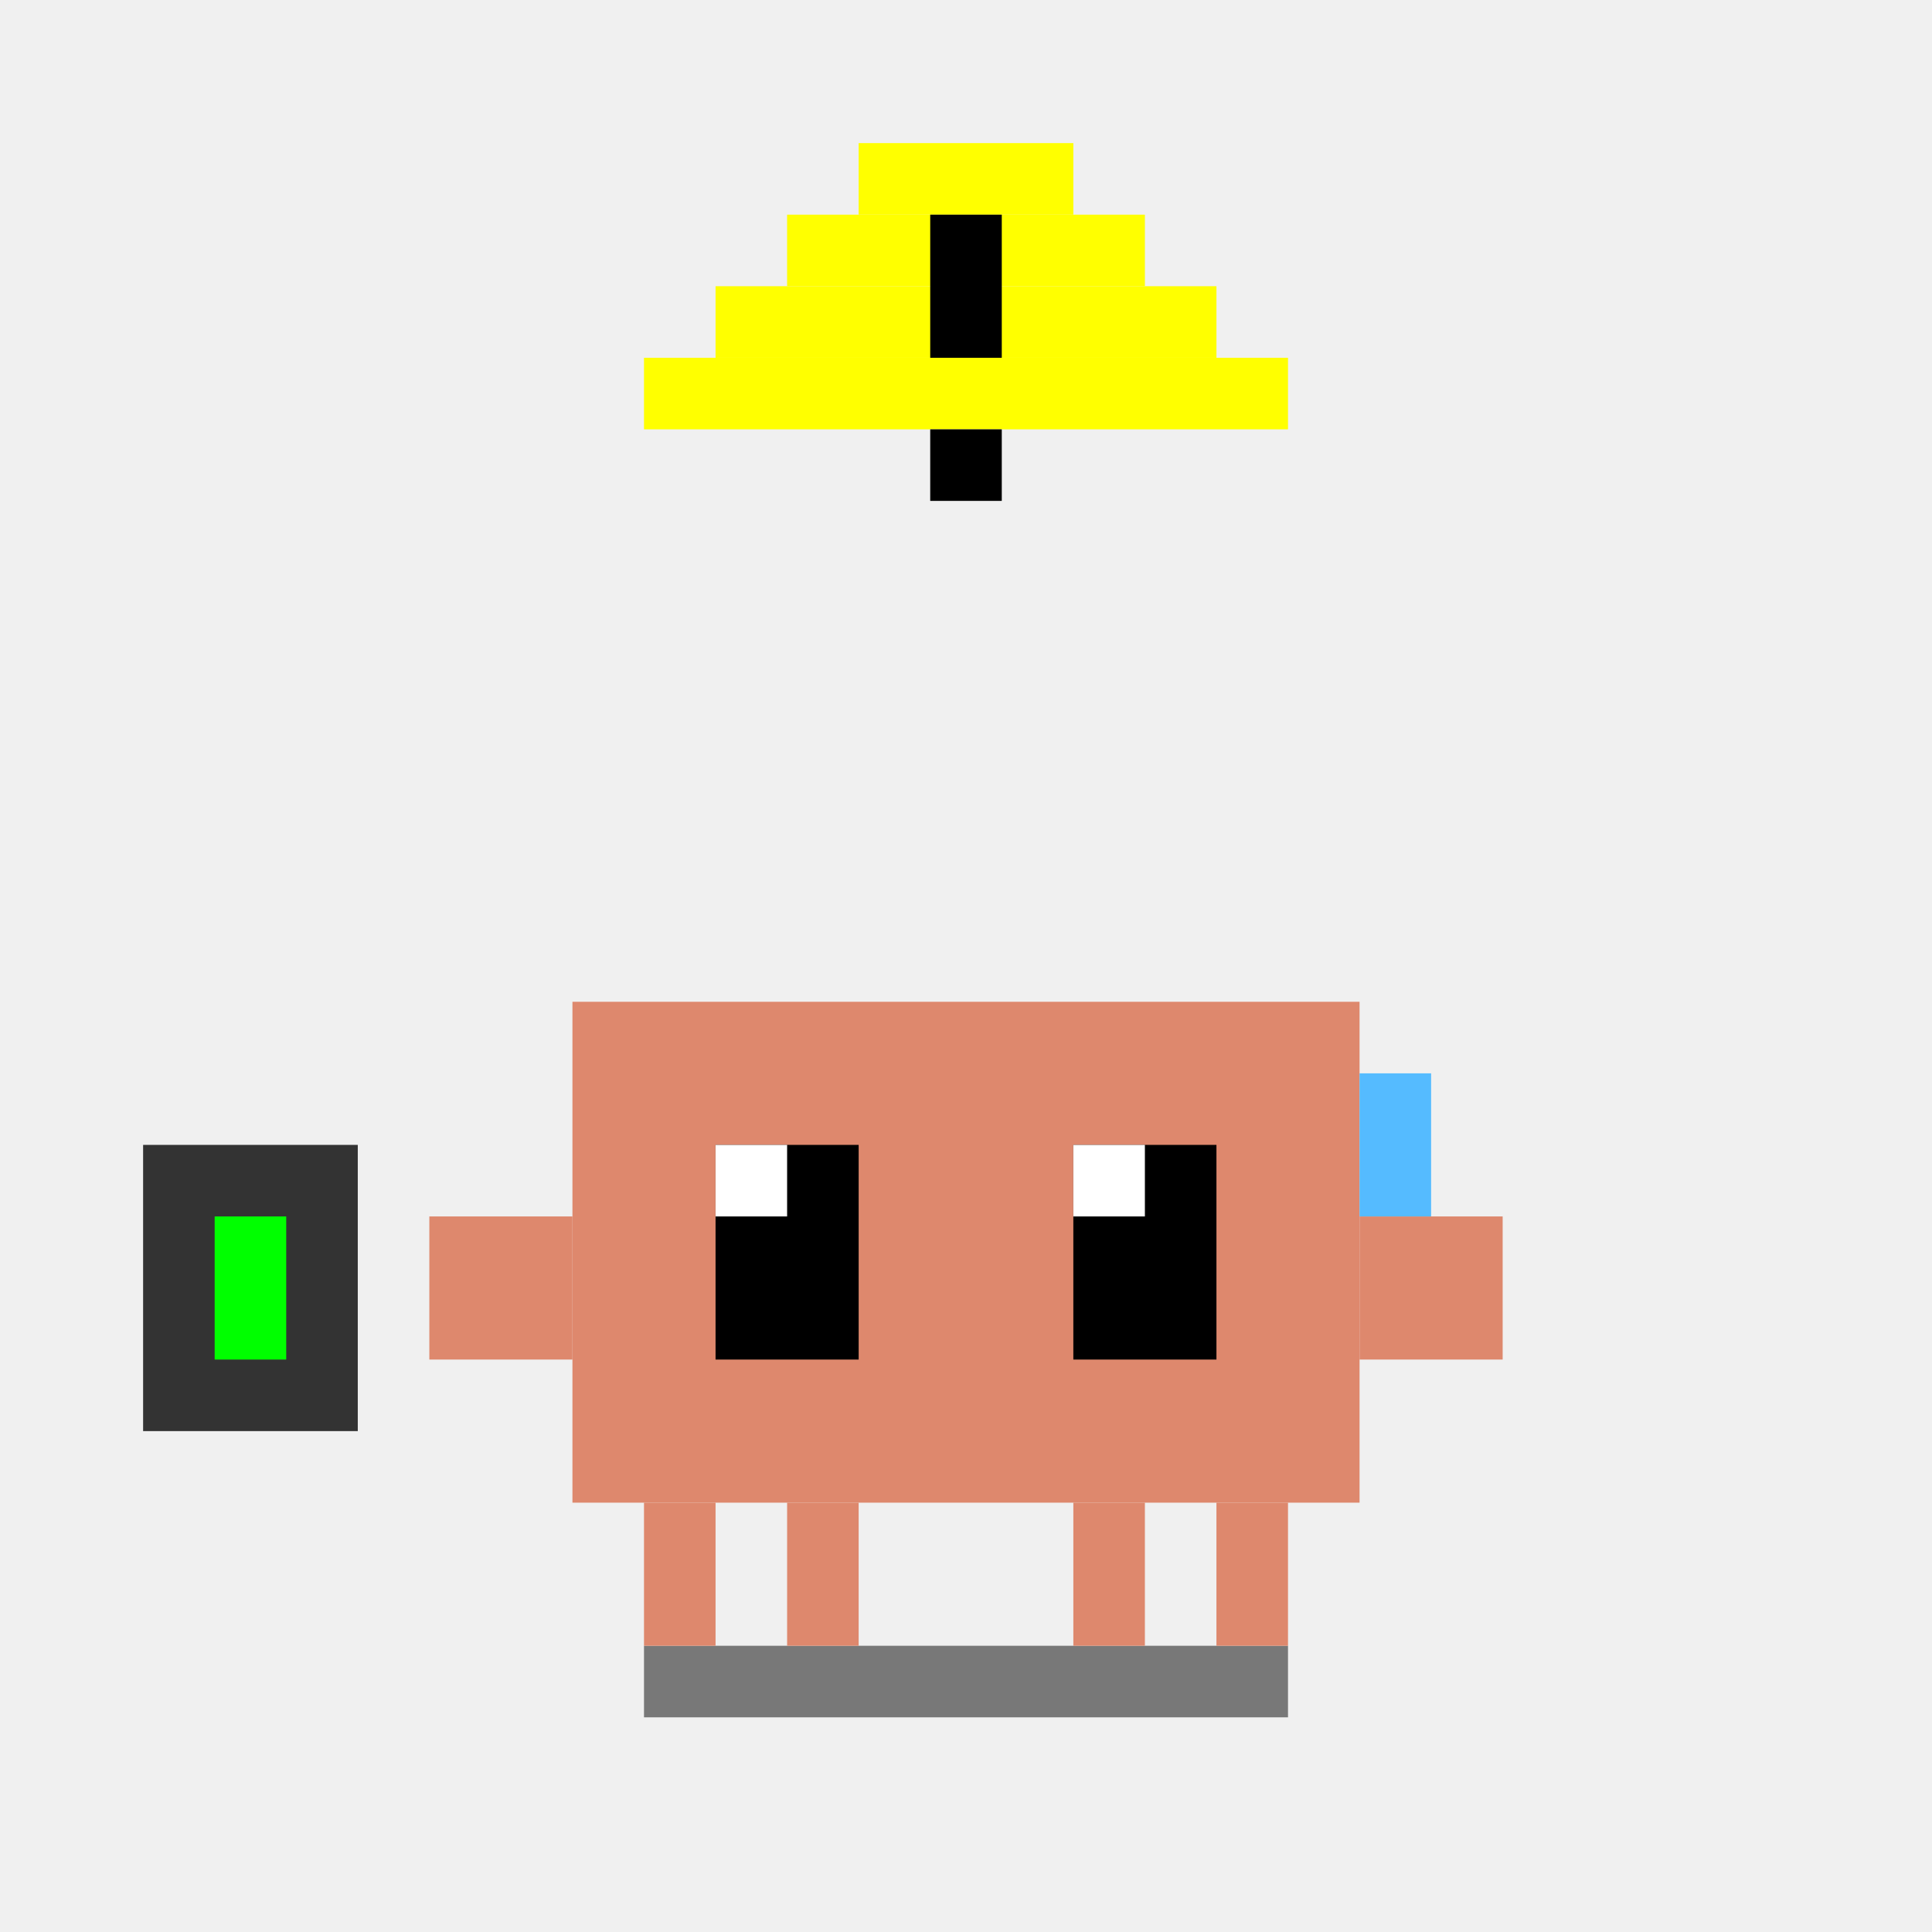
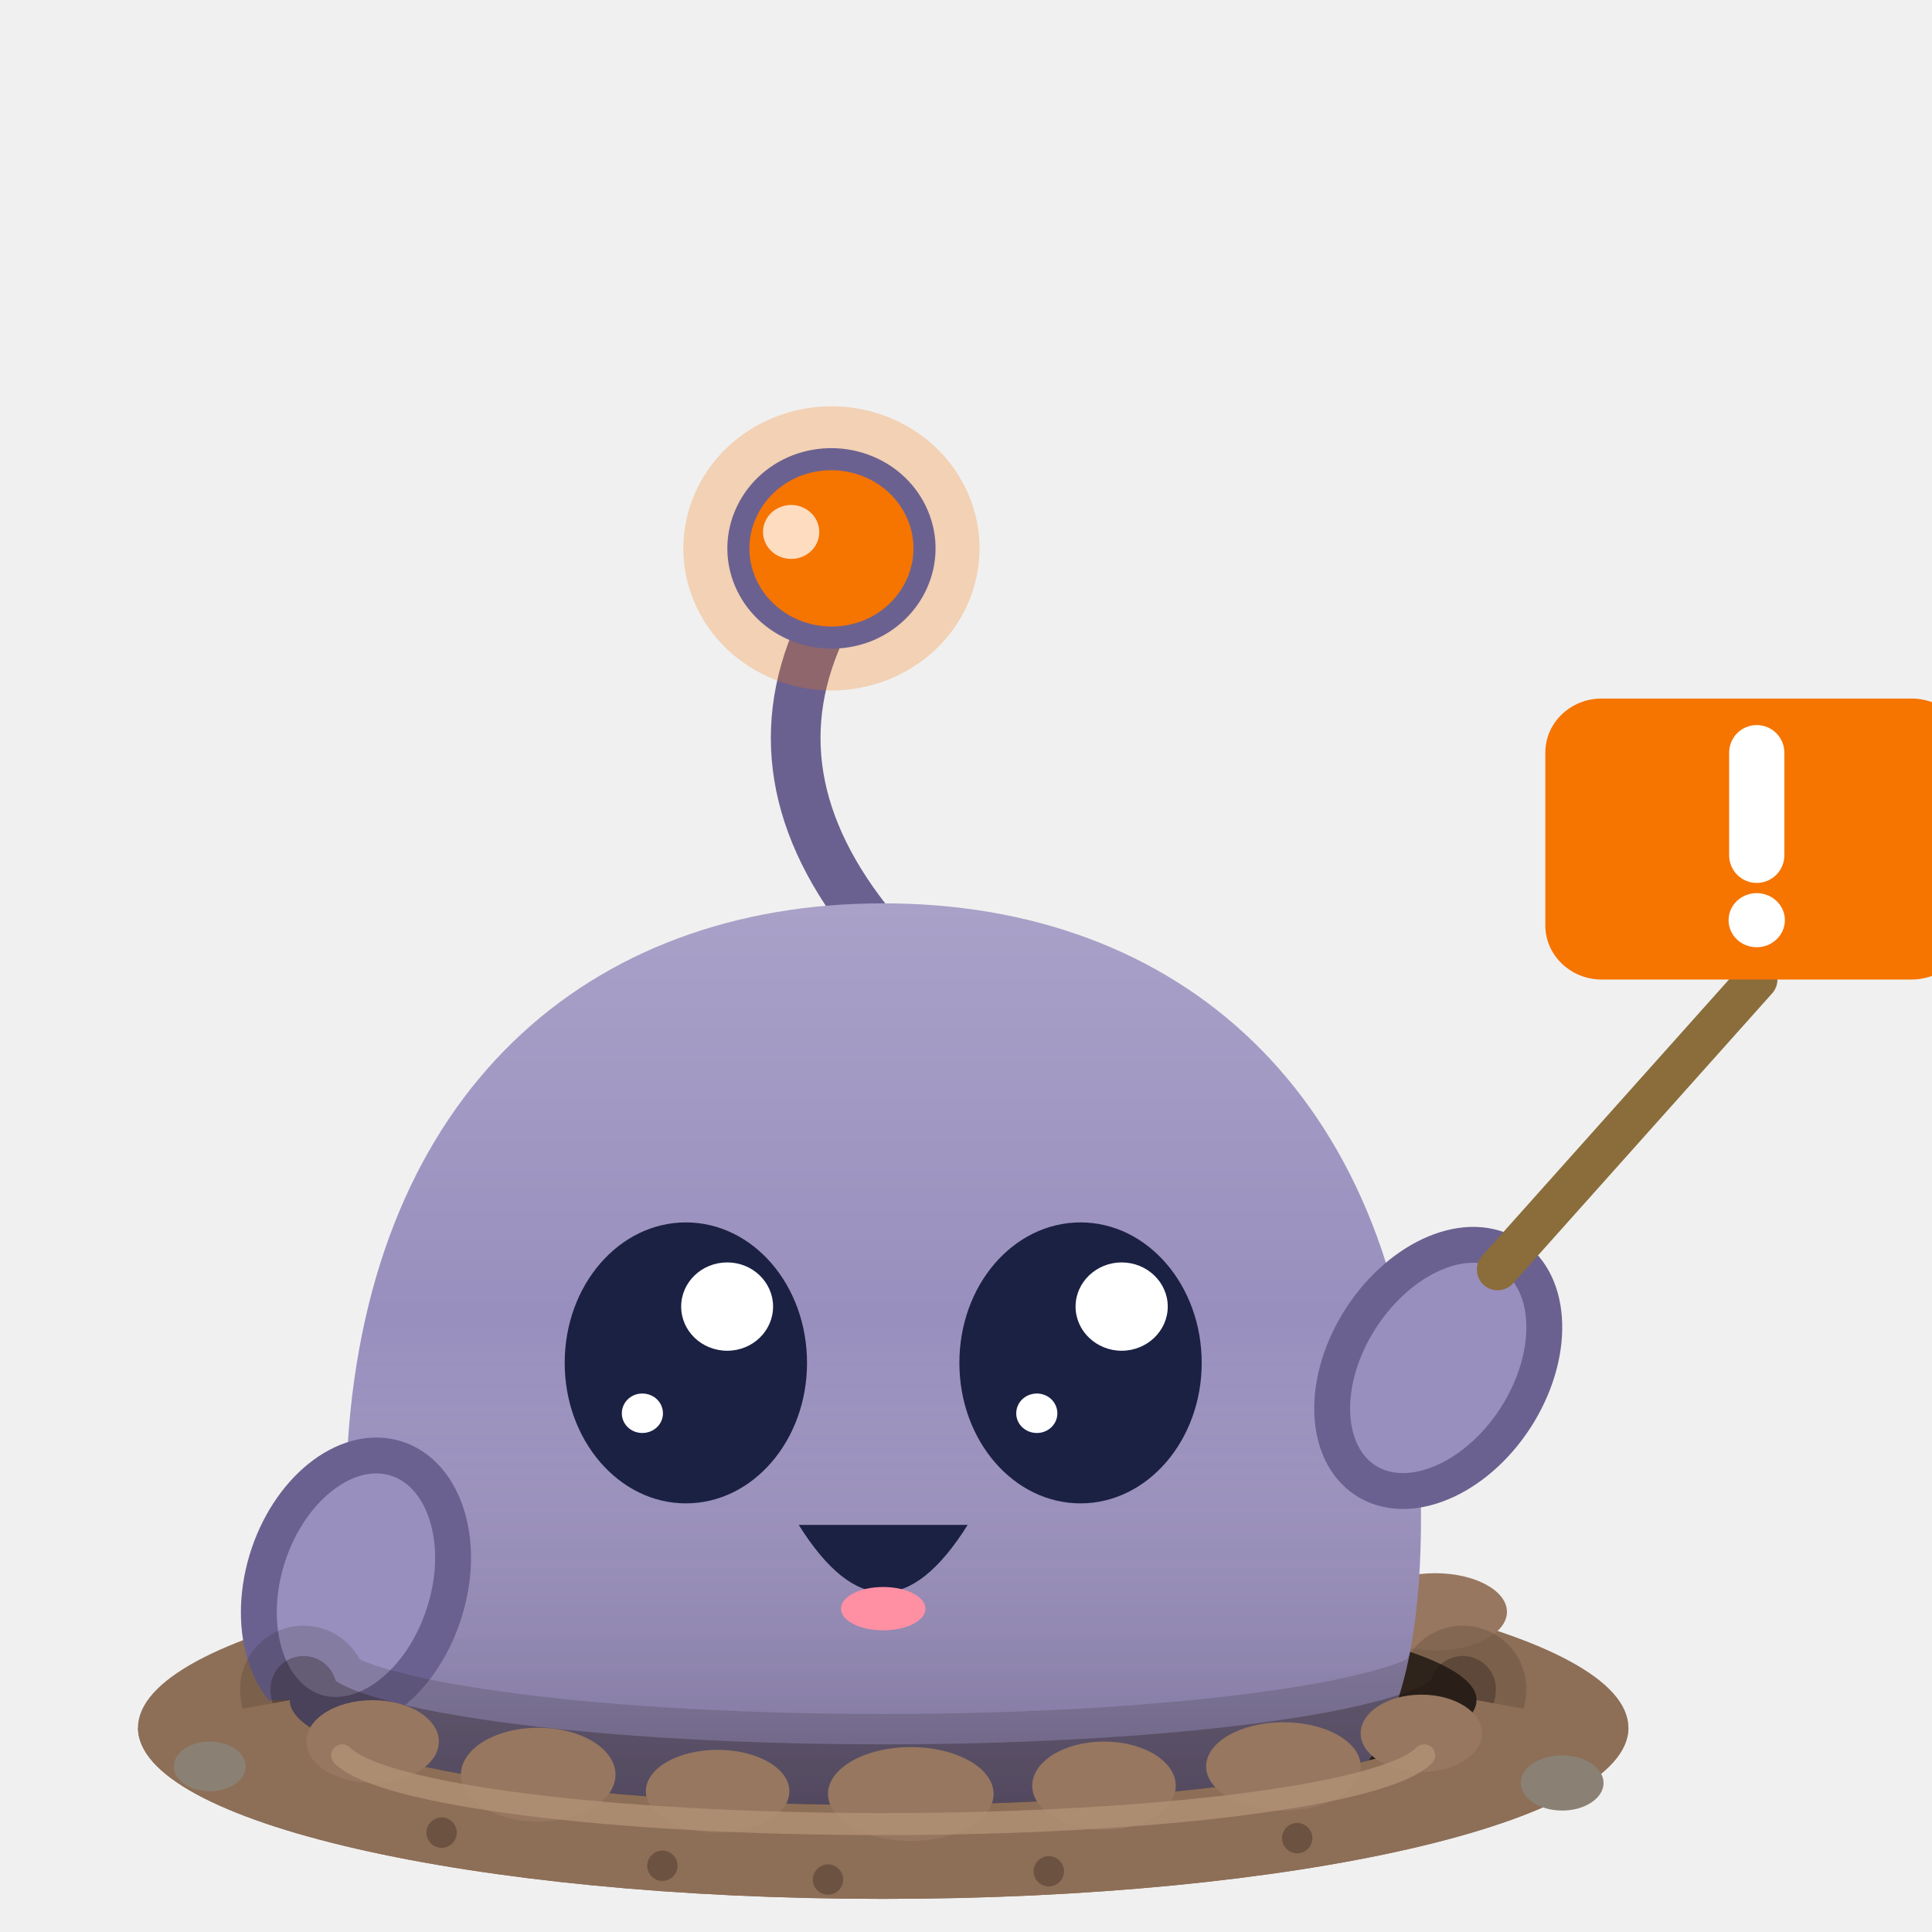
- <svg xmlns="http://www.w3.org/2000/svg" viewBox="-6 -8 27 27" width="500" height="500">
+ <svg xmlns="http://www.w3.org/2000/svg" viewBox="0 -6 70 70">
  <defs>
-     <style>
-       .oc-body {  animation: oc-shake 0.5s infinite ease-in-out; }
-       .oc-shadow { opacity: 0.5; }
-       .oc-phone { animation: oc-vibrate 0.15s infinite alternate; }
-       .oc-alert { animation: oc-flash 0.8s infinite; }
-       @keyframes oc-shake { 0%, 100% { transform: rotate(0deg); } 25% { transform: rotate(-1deg); } 75% { transform: rotate(1deg); } }
-       @keyframes oc-vibrate { 0% { transform: translate(-1px, 0); } 100% { transform: translate(1px, 0); } }
-       @keyframes oc-flash { 0%, 100% { opacity: 1; } 50% { opacity: 0.2; } }
-     </style>
+     <clipPath id="c1">
+       <path d="M-40 -60L104 -60L104 55.6L53.5 55.6C53.5 57.7 43.87 59.4 32 59.4C20.13 59.4 10.5 57.7 10.5 55.6L-40 55.6Z" />
+     </clipPath>
+     <linearGradient id="g2" gradientUnits="userSpaceOnUse" x1="-0.67" y1="26.73" x2="-0.67" y2="60.02">
+       <stop offset="0" stop-color="rgba(255,255,255,0.16)" />
+       <stop offset="0.45" stop-color="rgba(255,255,255,0)" />
+       <stop offset="1" stop-color="rgba(26,16,40,0.28)" />
+     </linearGradient>
+     <clipPath id="c3">
+       <path d="M18.73 60.02C13.11 60.02 12.19 53.17 12.6 46.31C13.42 33.59 21.28 26.73 32 26.73C42.72 26.73 50.58 33.59 51.4 46.31C51.81 53.17 50.89 60.02 45.27 60.02Z" />
+     </clipPath>
  </defs>
-   <rect class="oc-shadow" x="3" y="15" width="9" height="1" fill="#000" />
-   <g class="oc-alert" fill="#FF0">
-     <rect x="6" y="-6" width="3" height="1" />
-     <rect x="5" y="-5" width="5" height="1" />
-     <rect x="4" y="-4" width="7" height="1" />
-     <rect x="3" y="-3" width="9" height="1" />
-     <rect x="7" y="-5" width="1" height="2" fill="#000" />
-     <rect x="7" y="-2" width="1" height="1" fill="#000" />
+   <path d="M59 56.6C59 60.02 46.91 62.8 32 62.8C17.09 62.8 5 60.02 5 56.6C5 53.18 17.09 50.4 32 50.4C46.91 50.4 59 53.18 59 56.6Z" fill="#8d6e57" />
+   <path d="M14.6 52.4C14.6 53.17 13.44 53.8 12 53.8C10.56 53.8 9.4 53.17 9.4 52.4C9.4 51.63 10.56 51 12 51C13.44 51 14.6 51.63 14.6 52.4Z" fill="#977760" />
+   <path d="M24.3 50.9C24.3 51.67 23.05 52.3 21.5 52.3C19.95 52.3 18.7 51.67 18.7 50.9C18.7 50.13 19.95 49.5 21.5 49.5C23.05 49.5 24.3 50.13 24.3 50.9Z" fill="#977760" />
+   <path d="M45.3 50.9C45.3 51.67 44.05 52.3 42.5 52.3C40.95 52.3 39.7 51.67 39.7 50.9C39.7 50.13 40.95 49.5 42.5 49.5C44.05 49.5 45.3 50.13 45.3 50.9Z" fill="#977760" />
+   <path d="M54.6 52.4C54.6 53.17 53.44 53.8 52 53.8C50.56 53.8 49.4 53.17 49.4 52.4C49.4 51.63 50.56 51 52 51C53.44 51 54.6 51.63 54.6 52.4Z" fill="#977760" />
+   <path d="M53.5 55.6C53.5 57.7 43.87 59.4 32 59.4C20.13 59.4 10.5 57.7 10.5 55.6C10.5 53.5 20.13 51.8 32 51.8C43.87 51.8 53.5 53.5 53.5 55.6Z" fill="#33271f" />
+   <path d="M49 56.4C49 57.84 41.39 59 32 59C22.61 59 15 57.84 15 56.4C15 54.96 22.61 53.8 32 53.8C41.39 53.8 49 54.96 49 56.4Z" fill="#1f1712" />
+   <g clip-path="url(#c1)">
+     <path d="M28.4 61.6C28.4 62.87 26.43 63.9 24 63.9C21.57 63.9 19.6 62.87 19.6 61.6C19.6 60.33 21.57 59.3 24 59.3C26.43 59.3 28.4 60.33 28.4 61.6Z" fill="#6b6190" />
+     <path d="M22.6 61.9L22.6 63.3M25.4 61.9L25.4 63.3" fill="none" stroke="#998fbe" stroke-width="0.8" stroke-linecap="round" stroke-linejoin="round" opacity="0.85" />
+     <path d="M44.4 61.6C44.4 62.87 42.43 63.9 40 63.9C37.57 63.9 35.6 62.87 35.6 61.6C35.6 60.33 37.57 59.3 40 59.3C42.43 59.3 44.4 60.33 44.4 61.6Z" fill="#6b6190" />
+     <path d="M38.6 61.9L38.6 63.3M41.4 61.9L41.4 63.3" fill="none" stroke="#998fbe" stroke-width="0.8" stroke-linecap="round" stroke-linejoin="round" opacity="0.85" />
+     <path d="M31.39 27.32C28.52 23.64 28.06 19.95 30.02 16.23" fill="none" stroke="#6b6190" stroke-width="1.8" stroke-linecap="round" stroke-linejoin="round" />
+     <path d="M35.1 11.94C36.21 14.58 34.88 17.58 32.14 18.64C29.39 19.71 26.26 18.43 25.15 15.8C24.04 13.16 25.37 10.16 28.11 9.1C30.86 8.03 33.99 9.3 35.1 11.94Z" fill="#f67400" opacity="0.25" />
+     <path d="M33.25 12.66C33.95 14.31 33.11 16.2 31.39 16.87C29.66 17.53 27.7 16.73 27 15.08C26.3 13.43 27.14 11.54 28.86 10.87C30.59 10.21 32.55 11 33.25 12.66Z" fill="#f67400" />
+     <path d="M33.25 12.66C33.95 14.31 33.11 16.2 31.39 16.87C29.66 17.53 27.7 16.73 27 15.08C26.3 13.43 27.14 11.54 28.86 10.87C30.59 10.21 32.55 11 33.25 12.66Z" fill="none" stroke="#6b6190" stroke-width="0.8" stroke-linecap="round" stroke-linejoin="round" />
+     <path d="M29.61 12.91C29.82 13.41 29.57 13.98 29.05 14.18C28.52 14.38 27.93 14.14 27.72 13.64C27.51 13.14 27.76 12.57 28.28 12.37C28.8 12.16 29.4 12.41 29.61 12.91Z" fill="#ffffff" opacity="0.75" />
+     <path d="M18.73 60.02C13.11 60.02 12.19 53.17 12.6 46.31C13.42 33.59 21.28 26.73 32 26.73C42.72 26.73 50.58 33.59 51.4 46.31C51.81 53.17 50.89 60.02 45.27 60.02Z" fill="#998fbe" />
+     <path d="M18.73 60.02C13.11 60.02 12.19 53.17 12.6 46.31C13.42 33.59 21.28 26.73 32 26.73C42.72 26.73 50.58 33.59 51.4 46.31C51.81 53.17 50.89 60.02 45.27 60.02Z" fill="url(#g2)" />
+     <g clip-path="url(#c3)">
+       <path d="M29.24 43.38C29.24 46.19 27.28 48.47 24.85 48.47C22.43 48.47 20.46 46.19 20.46 43.38C20.46 40.56 22.43 38.29 24.85 38.29C27.28 38.29 29.24 40.56 29.24 43.38Z" fill="#1b2143" />
+       <path d="M28.01 41.34C28.01 42.22 27.27 42.94 26.35 42.94C25.42 42.94 24.68 42.22 24.68 41.34C24.68 40.46 25.42 39.74 26.35 39.74C27.27 39.74 28.01 40.46 28.01 41.34Z" fill="#ffffff" />
+       <path d="M24.02 45.21C24.02 45.6 23.69 45.92 23.27 45.92C22.86 45.92 22.53 45.6 22.53 45.21C22.53 44.81 22.86 44.49 23.27 44.49C23.69 44.49 24.02 44.81 24.02 45.21Z" fill="#ffffff" />
+       <path d="M43.54 43.38C43.54 46.19 41.57 48.47 39.15 48.47C36.72 48.47 34.76 46.19 34.76 43.38C34.76 40.56 36.72 38.29 39.15 38.29C41.57 38.29 43.54 40.56 43.54 43.38Z" fill="#1b2143" />
+       <path d="M42.31 41.34C42.31 42.22 41.56 42.94 40.64 42.94C39.72 42.94 38.97 42.22 38.97 41.34C38.97 40.46 39.72 39.74 40.64 39.74C41.56 39.74 42.31 40.46 42.31 41.34Z" fill="#ffffff" />
+       <path d="M38.31 45.21C38.31 45.6 37.98 45.92 37.57 45.92C37.15 45.92 36.82 45.6 36.82 45.21C36.82 44.81 37.15 44.49 37.57 44.49C37.98 44.49 38.31 44.81 38.31 45.21Z" fill="#ffffff" />
+       <path d="M28.94 49.25C30.98 52.51 33.02 52.51 35.06 49.25Z" fill="#1b2143" />
+       <path d="M33.53 52.29C33.53 52.72 32.85 53.07 32 53.07C31.15 53.07 30.47 52.72 30.47 52.29C30.47 51.85 31.15 51.5 32 51.5C32.85 51.5 33.53 51.85 33.53 52.29Z" fill="#ff8fa3" />
+     </g>
+     <path d="M16.13 52.32C15.37 54.87 13.31 56.54 11.52 56.05C9.73 55.55 8.9 53.09 9.66 50.54C10.42 48 12.49 46.33 14.27 46.82C16.06 47.31 16.9 49.78 16.13 52.32Z" fill="#998fbe" />
+     <path d="M16.13 52.32C15.37 54.87 13.31 56.54 11.52 56.05C9.73 55.55 8.9 53.09 9.66 50.54C10.42 48 12.49 46.33 14.27 46.82C16.06 47.31 16.9 49.78 16.13 52.32Z" fill="none" stroke="#6b6190" stroke-width="1.3" stroke-linecap="round" stroke-linejoin="round" />
+     <path d="M49.19 41.95C50.58 39.65 53 38.51 54.61 39.41C56.22 40.3 56.41 42.88 55.03 45.18C53.65 47.47 51.22 48.61 49.61 47.72C48 46.82 47.81 44.24 49.19 41.95Z" fill="#998fbe" />
+     <path d="M49.19 41.95C50.58 39.65 53 38.51 54.61 39.41C56.22 40.3 56.41 42.88 55.03 45.18C53.65 47.47 51.22 48.61 49.61 47.72C48 46.82 47.81 44.24 49.19 41.95Z" fill="none" stroke="#6b6190" stroke-width="1.3" stroke-linecap="round" stroke-linejoin="round" />
+     <path d="M54.26 40L63.65 29.49" fill="none" stroke="#8a6d3b" stroke-width="1.5" stroke-linecap="round" stroke-linejoin="round" />
+     <path d="M58.03 19.31L69.26 19.31C70.39 19.31 71.31 20.18 71.31 21.27L71.31 27.53C71.31 28.61 70.39 29.49 69.26 29.49L58.03 29.49C56.91 29.49 55.99 28.61 55.99 27.53L55.99 21.27C55.99 20.18 56.91 19.31 58.03 19.31Z" fill="#f67400" />
+     <path d="M63.65 21.27L63.65 24.99" fill="none" stroke="#ffffff" stroke-width="2" stroke-linecap="round" stroke-linejoin="round" />
+     <path d="M64.67 27.34C64.67 27.88 64.21 28.32 63.65 28.32C63.08 28.32 62.63 27.88 62.63 27.34C62.63 26.8 63.08 26.36 63.65 26.36C64.21 26.36 64.67 26.8 64.67 27.34Z" fill="#ffffff" />
  </g>
-   <g class="oc-phone">
-     <rect x="-4" y="8" width="3" height="4" fill="#333" />
-     <rect x="-3" y="9" width="1" height="2" fill="#0F0" />
-   </g>
-   <g transform="translate(7.5 15)">
-     <g class="oc-body">
-       <g transform="translate(-7.5 -15)">
-         <g>
-           <g fill="#DE886D">
-             <rect x="3" y="13" width="1" height="2" />
-             <rect x="5" y="13" width="1" height="2" />
-             <rect x="9" y="13" width="1" height="2" />
-             <rect x="11" y="13" width="1" height="2" />
-             <rect x="2" y="6" width="11" height="7" />
-             <rect x="0" y="9" width="2" height="2" />
-             <rect x="13" y="9" width="2" height="2" />
-           </g>
-           <g fill="#000">
-             <rect x="4" y="8" width="2" height="3" />
-             <rect x="9" y="8" width="2" height="3" />
-           </g>
-           <g fill="#fff">
-             <rect x="4" y="8" width="1" height="1" />
-             <rect x="9" y="8" width="1" height="1" />
-           </g>
-           <rect x="13" y="7" width="1" height="2" fill="#5BF" />
-         </g>
-       </g>
-     </g>
-   </g>
+   <path d="M11 55.2C11 56.97 20.4 58.4 32 58.4C43.6 58.4 53 56.97 53 55.2" fill="none" stroke="#1c120c" stroke-width="4.6" stroke-linecap="round" stroke-linejoin="round" opacity="0.16" />
+   <path d="M11 55.2C11 56.97 20.4 58.4 32 58.4C43.6 58.4 53 56.97 53 55.2" fill="none" stroke="#1c120c" stroke-width="2.4" stroke-linecap="round" stroke-linejoin="round" opacity="0.3" />
+   <path d="M5 56.6C5 60.02 17.09 62.8 32 62.8C46.91 62.8 59 60.02 59 56.6L53.5 55.6C53.5 57.7 43.87 59.4 32 59.4C20.13 59.4 10.5 57.7 10.5 55.6Z" fill="#8d6e57" />
+   <path d="M15.9 57.1C15.9 57.93 14.83 58.6 13.5 58.6C12.17 58.6 11.1 57.93 11.1 57.1C11.1 56.27 12.17 55.6 13.5 55.6C14.83 55.6 15.9 56.27 15.9 57.1Z" fill="#977760" />
+   <path d="M22.3 58.3C22.3 59.24 21.05 60 19.5 60C17.95 60 16.7 59.24 16.7 58.3C16.7 57.36 17.95 56.6 19.5 56.6C21.05 56.6 22.3 57.36 22.3 58.3Z" fill="#977760" />
+   <path d="M28.6 58.9C28.6 59.73 27.44 60.4 26 60.4C24.56 60.4 23.4 59.73 23.4 58.9C23.4 58.07 24.56 57.4 26 57.4C27.44 57.4 28.6 58.07 28.6 58.9Z" fill="#977760" />
+   <path d="M36 59C36 59.94 34.66 60.7 33 60.7C31.34 60.7 30 59.94 30 59C30 58.06 31.34 57.3 33 57.3C34.66 57.3 36 58.06 36 59Z" fill="#977760" />
+   <path d="M42.6 58.7C42.6 59.58 41.44 60.3 40 60.3C38.56 60.3 37.4 59.58 37.4 58.7C37.4 57.82 38.56 57.1 40 57.1C41.44 57.1 42.6 57.82 42.6 58.7Z" fill="#977760" />
+   <path d="M49.3 58C49.3 58.88 48.05 59.6 46.5 59.6C44.95 59.6 43.7 58.88 43.7 58C43.7 57.12 44.95 56.4 46.5 56.4C48.05 56.4 49.3 57.12 49.3 58Z" fill="#977760" />
+   <path d="M53.7 56.8C53.7 57.57 52.72 58.2 51.5 58.2C50.28 58.2 49.3 57.57 49.3 56.8C49.3 56.03 50.28 55.4 51.5 55.4C52.72 55.4 53.7 56.03 53.7 56.8Z" fill="#977760" />
+   <path d="M12.4 57.6C13.8 59.03 22.15 60.09 32 60.09C41.85 60.09 50.2 59.03 51.6 57.6" fill="none" stroke="#b29276" stroke-width="0.8" stroke-linecap="round" stroke-linejoin="round" opacity="0.8" />
+   <path d="M16.55 60.4C16.55 60.7 16.3 60.95 16 60.95C15.7 60.95 15.45 60.7 15.45 60.4C15.45 60.1 15.7 59.85 16 59.85C16.3 59.85 16.55 60.1 16.55 60.4Z" fill="#6c5241" />
+   <path d="M24.55 61.6C24.55 61.9 24.3 62.15 24 62.15C23.7 62.15 23.45 61.9 23.45 61.6C23.45 61.3 23.7 61.05 24 61.05C24.3 61.05 24.55 61.3 24.55 61.6Z" fill="#6c5241" />
+   <path d="M30.55 62.1C30.55 62.4 30.3 62.65 30 62.65C29.7 62.65 29.45 62.4 29.45 62.1C29.45 61.8 29.7 61.55 30 61.55C30.3 61.55 30.55 61.8 30.55 62.1Z" fill="#6c5241" />
+   <path d="M38.55 61.8C38.55 62.1 38.3 62.35 38 62.35C37.7 62.35 37.45 62.1 37.45 61.8C37.45 61.5 37.7 61.25 38 61.25C38.3 61.25 38.55 61.5 38.55 61.8Z" fill="#6c5241" />
+   <path d="M47.55 60.6C47.55 60.9 47.3 61.15 47 61.15C46.7 61.15 46.45 60.9 46.45 60.6C46.45 60.3 46.7 60.05 47 60.05C47.3 60.05 47.55 60.3 47.55 60.6Z" fill="#6c5241" />
+   <path d="M8.9 58C8.9 58.5 8.32 58.9 7.6 58.9C6.88 58.9 6.3 58.5 6.3 58C6.3 57.5 6.88 57.1 7.6 57.1C8.32 57.1 8.9 57.5 8.9 58Z" fill="#8a8174" />
+   <path d="M58.1 58.6C58.1 59.15 57.43 59.6 56.6 59.6C55.77 59.6 55.1 59.15 55.1 58.6C55.1 58.05 55.77 57.6 56.6 57.6C57.43 57.6 58.1 58.05 58.1 58.6Z" fill="#8a8174" />
</svg>
